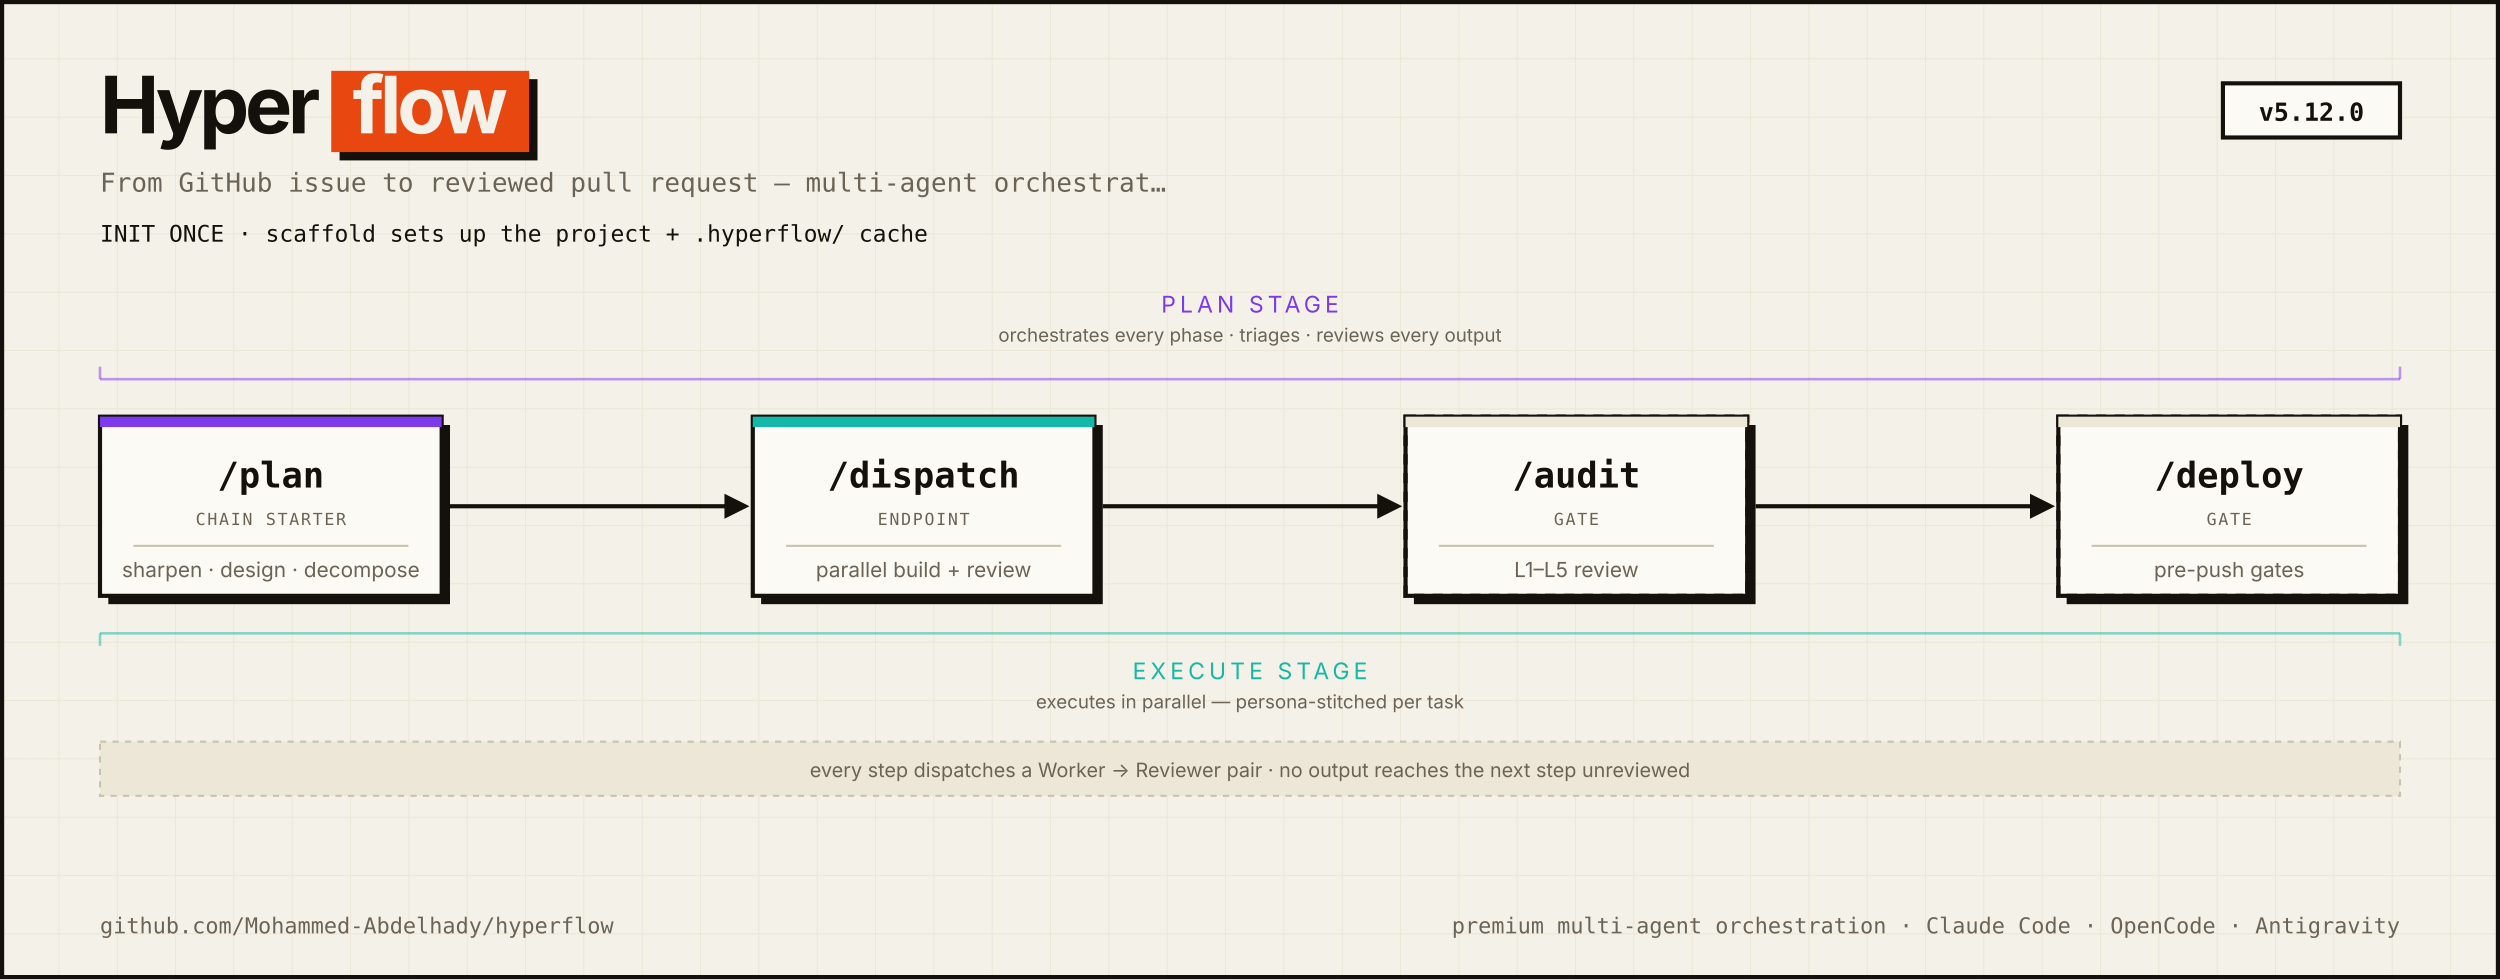
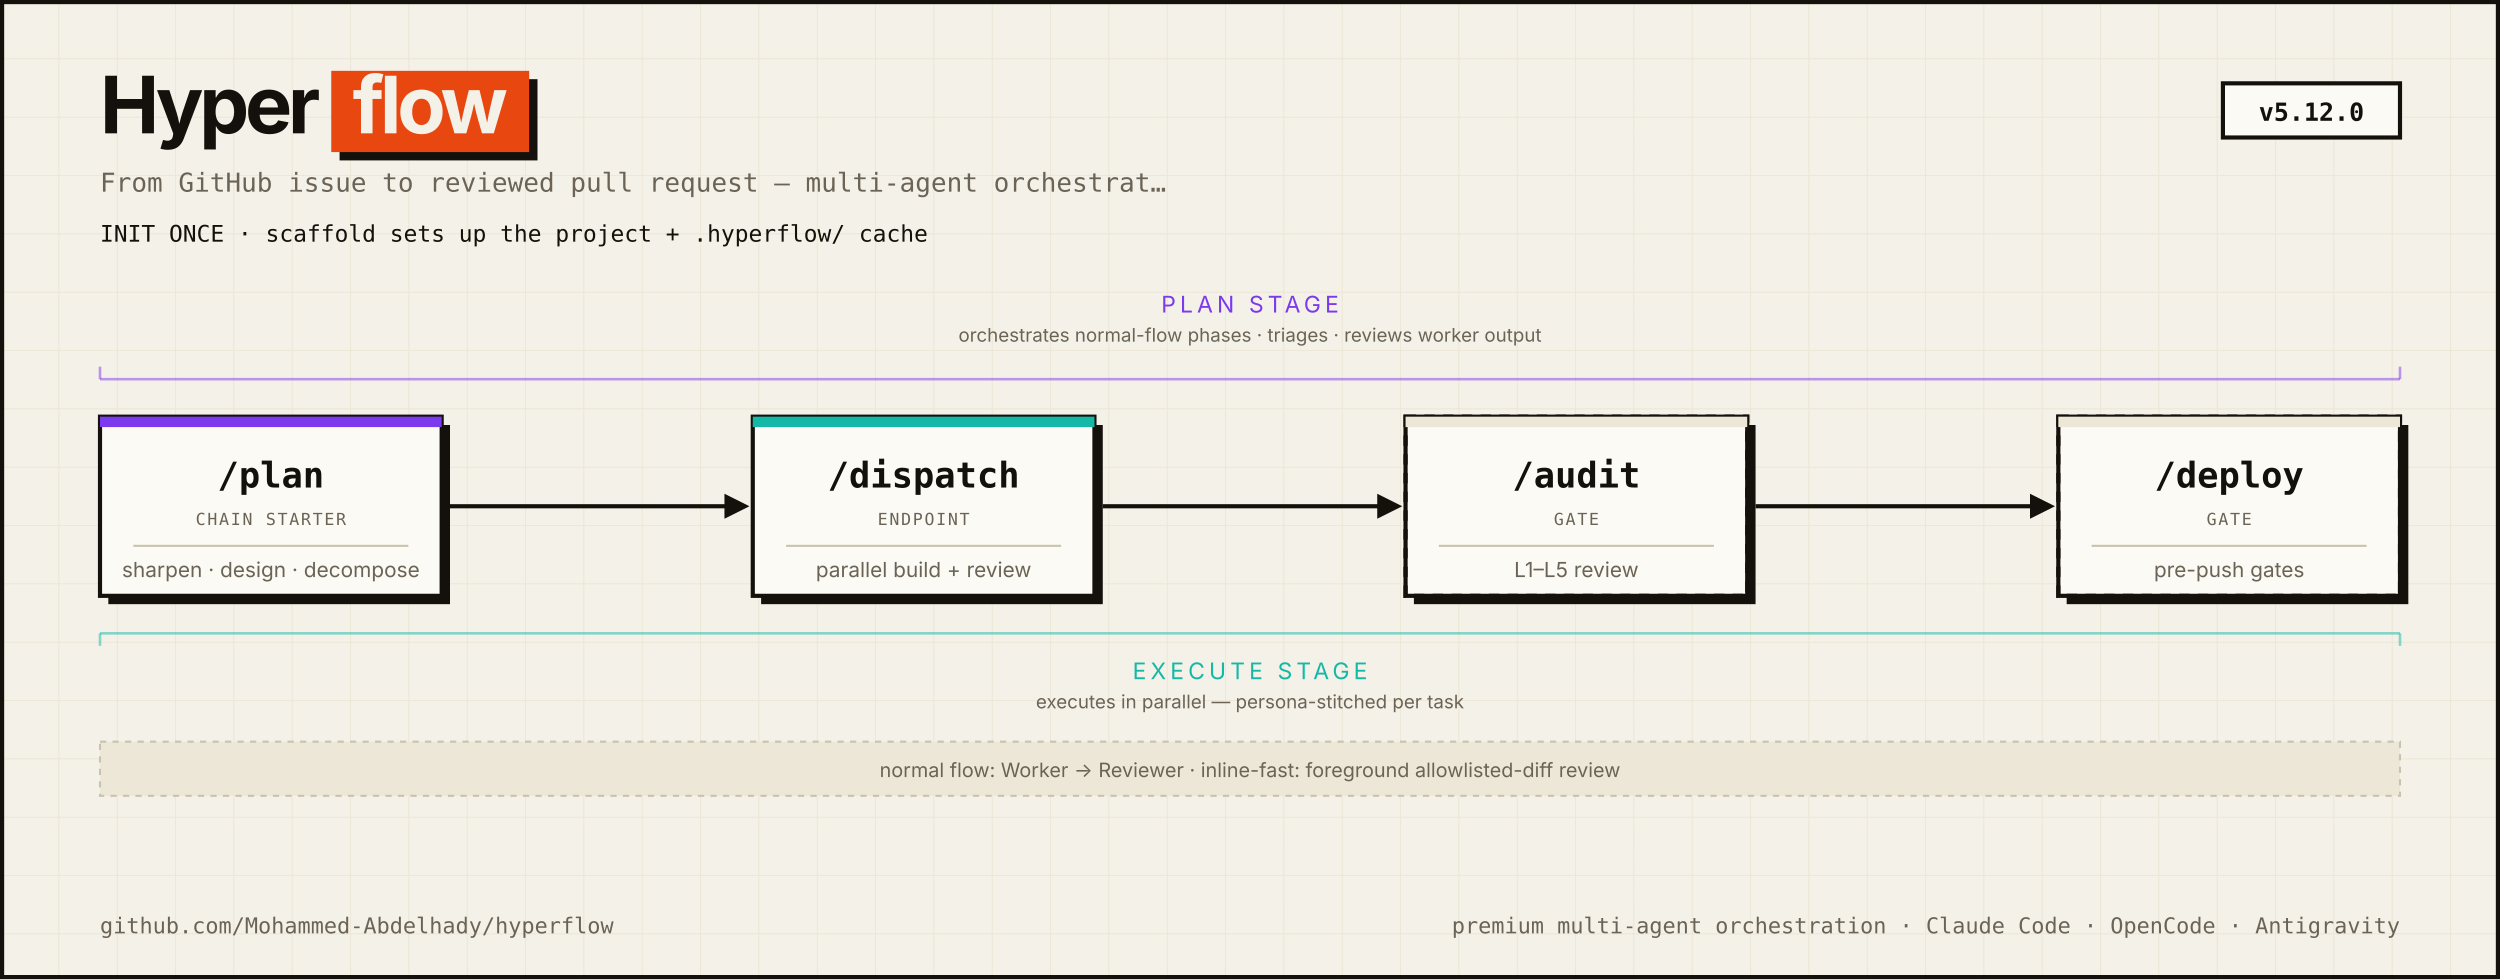
<svg xmlns="http://www.w3.org/2000/svg" viewBox="0 0 1200 470" width="1200" height="470" role="img" aria-labelledby="t d" font-family="'Space Grotesk', ui-sans-serif, -apple-system, BlinkMacSystemFont, system-ui, sans-serif">
  <defs>
    <pattern id="grid" width="28" height="28" patternUnits="userSpaceOnUse">
      <path d="M28 0 L0 0 0 28" fill="none" stroke="#ECE7D7" stroke-width="1" />
    </pattern>
    <marker id="arr" viewBox="0 0 10 10" refX="8" refY="5" markerWidth="6" markerHeight="6" orient="auto">
      <path d="M0,0 L10,5 L0,10 Z" fill="#14110C" />
    </marker>
  </defs>
  <rect x="0" y="0" width="1200" height="470" fill="#F4F1E8" />
  <rect x="0" y="0" width="1200" height="470" fill="url(#grid)" />
  <rect x="1" y="1" width="1198" height="468" fill="none" stroke="#14110C" stroke-width="2" />
  <text x="48" y="64" fill="#14110C" font-size="38" font-weight="700" text-anchor="start" letter-spacing="-2">Hyper</text>
  <rect x="163" y="38" width="95" height="39" fill="#14110C" />
  <rect x="159" y="34" width="95" height="39" fill="#E8470F" />
  <text x="206.5" y="64" fill="#F4F1E8" font-size="38" font-weight="700" text-anchor="middle" letter-spacing="-2">flow</text>
  <rect x="1067" y="40" width="85" height="26" fill="#FBFAF4" stroke="#14110C" stroke-width="2" />
  <text x="1109.5" y="58" fill="#14110C" font-size="12" font-weight="700" text-anchor="middle" font-family="'JetBrains Mono', ui-monospace, SFMono-Regular, Menlo, monospace">v5.12.0</text>
  <text x="48" y="92" fill="#6B6456" font-size="12.5" font-weight="400" text-anchor="start" font-family="'JetBrains Mono', ui-monospace, SFMono-Regular, Menlo, monospace">From GitHub issue to reviewed pull request — multi-agent orchestrat…</text>
  <text x="48" y="116" fill="#14110C" font-size="11" font-weight="400" text-anchor="start" font-family="'JetBrains Mono', ui-monospace, SFMono-Regular, Menlo, monospace">INIT ONCE  ·  scaffold sets up the project + .hyperflow/ cache</text>
  <text x="600.0" y="150" fill="#7C3AED" font-size="11" font-weight="400" text-anchor="middle" letter-spacing="0.18em">PLAN STAGE</text>
-   <text x="600.0" y="164" fill="#6B6456" font-size="9" font-weight="400" text-anchor="middle">orchestrates every phase · triages · reviews every output</text>
+   <text x="600.0" y="164" fill="#6B6456" font-size="9" font-weight="400" text-anchor="middle">orchestrates normal-flow phases · triages · reviews worker output</text>
  <line x1="48" y1="182" x2="1152" y2="182" stroke="#7C3AED" stroke-width="1.25" stroke-opacity="0.5" />
  <line x1="48" y1="182" x2="48" y2="176" stroke="#7C3AED" stroke-width="1.25" stroke-opacity="0.5" />
  <line x1="1152" y1="182" x2="1152" y2="176" stroke="#7C3AED" stroke-width="1.25" stroke-opacity="0.5" />
  <rect x="52.0" y="204" width="164" height="86" fill="#14110C" />
  <rect x="48.0" y="200" width="164" height="86" fill="#FBFAF4" stroke="#14110C" stroke-width="2" />
  <rect x="48.0" y="200" width="164" height="5" fill="#7C3AED" />
  <text x="130.0" y="234" fill="#14110C" font-size="17" font-weight="700" text-anchor="middle" font-family="'JetBrains Mono', ui-monospace, SFMono-Regular, Menlo, monospace">/plan</text>
  <text x="130.0" y="252" fill="#6B6456" font-size="8" font-weight="400" text-anchor="middle" font-family="'JetBrains Mono', ui-monospace, SFMono-Regular, Menlo, monospace" letter-spacing="0.8">CHAIN STARTER</text>
  <line x1="64.0" y1="262" x2="196.0" y2="262" stroke="#C9C2AE" stroke-width="1" />
  <text x="130.0" y="277" fill="#6B6456" font-size="10" font-weight="400" text-anchor="middle">sharpen · design · decompose</text>
  <line x1="216.0" y1="243.0" x2="357.333" y2="243.0" stroke="#14110C" stroke-width="2" marker-end="url(#arr)" />
  <rect x="365.333" y="204" width="164" height="86" fill="#14110C" />
  <rect x="361.333" y="200" width="164" height="86" fill="#FBFAF4" stroke="#14110C" stroke-width="2" />
  <rect x="361.333" y="200" width="164" height="5" fill="#14B8A6" />
  <text x="443.333" y="234" fill="#14110C" font-size="17" font-weight="700" text-anchor="middle" font-family="'JetBrains Mono', ui-monospace, SFMono-Regular, Menlo, monospace">/dispatch</text>
  <text x="443.333" y="252" fill="#6B6456" font-size="8" font-weight="400" text-anchor="middle" font-family="'JetBrains Mono', ui-monospace, SFMono-Regular, Menlo, monospace" letter-spacing="0.8">ENDPOINT</text>
  <line x1="377.333" y1="262" x2="509.333" y2="262" stroke="#C9C2AE" stroke-width="1" />
  <text x="443.333" y="277" fill="#6B6456" font-size="10" font-weight="400" text-anchor="middle">parallel build + review</text>
  <line x1="529.333" y1="243.0" x2="670.667" y2="243.0" stroke="#14110C" stroke-width="2" marker-end="url(#arr)" />
  <rect x="678.667" y="204" width="164" height="86" fill="#14110C" />
  <rect x="674.667" y="200" width="164" height="86" fill="#FBFAF4" stroke="#14110C" stroke-width="2" />
  <rect x="674.667" y="200" width="164" height="86" fill="none" stroke="#14110C" stroke-width="2" stroke-dasharray="5 4" />
  <rect x="674.667" y="200" width="164" height="5" fill="#ECE7D7" />
  <text x="756.667" y="234" fill="#14110C" font-size="17" font-weight="700" text-anchor="middle" font-family="'JetBrains Mono', ui-monospace, SFMono-Regular, Menlo, monospace">/audit</text>
  <text x="756.667" y="252" fill="#6B6456" font-size="8" font-weight="400" text-anchor="middle" font-family="'JetBrains Mono', ui-monospace, SFMono-Regular, Menlo, monospace" letter-spacing="0.8">GATE</text>
  <line x1="690.667" y1="262" x2="822.667" y2="262" stroke="#C9C2AE" stroke-width="1" />
  <text x="756.667" y="277" fill="#6B6456" font-size="10" font-weight="400" text-anchor="middle">L1–L5 review</text>
  <line x1="842.667" y1="243.0" x2="984" y2="243.0" stroke="#14110C" stroke-width="2" marker-end="url(#arr)" />
  <rect x="992" y="204" width="164" height="86" fill="#14110C" />
  <rect x="988" y="200" width="164" height="86" fill="#FBFAF4" stroke="#14110C" stroke-width="2" />
  <rect x="988" y="200" width="164" height="86" fill="none" stroke="#14110C" stroke-width="2" stroke-dasharray="5 4" />
  <rect x="988" y="200" width="164" height="5" fill="#ECE7D7" />
  <text x="1070.0" y="234" fill="#14110C" font-size="17" font-weight="700" text-anchor="middle" font-family="'JetBrains Mono', ui-monospace, SFMono-Regular, Menlo, monospace">/deploy</text>
  <text x="1070.0" y="252" fill="#6B6456" font-size="8" font-weight="400" text-anchor="middle" font-family="'JetBrains Mono', ui-monospace, SFMono-Regular, Menlo, monospace" letter-spacing="0.8">GATE</text>
  <line x1="1004" y1="262" x2="1136.0" y2="262" stroke="#C9C2AE" stroke-width="1" />
  <text x="1070.0" y="277" fill="#6B6456" font-size="10" font-weight="400" text-anchor="middle">pre-push gates</text>
  <line x1="48" y1="304" x2="1152" y2="304" stroke="#14B8A6" stroke-width="1.25" stroke-opacity="0.5" />
  <line x1="48" y1="304" x2="48" y2="310" stroke="#14B8A6" stroke-width="1.25" stroke-opacity="0.5" />
  <line x1="1152" y1="304" x2="1152" y2="310" stroke="#14B8A6" stroke-width="1.25" stroke-opacity="0.5" />
  <text x="600.0" y="326" fill="#14B8A6" font-size="11" font-weight="400" text-anchor="middle" letter-spacing="0.18em">EXECUTE STAGE</text>
  <text x="600.0" y="340" fill="#6B6456" font-size="9" font-weight="400" text-anchor="middle">executes in parallel — persona-stitched per task</text>
  <rect x="48" y="356" width="1104" height="26" fill="#ECE7D7" stroke="#C9C2AE" stroke-width="1" stroke-dasharray="3 3" />
-   <text x="600.0" y="373" fill="#6B6456" font-size="9.5" font-weight="400" text-anchor="middle">every step dispatches a Worker → Reviewer pair · no output reaches the next step unreviewed</text>
+   <text x="600.0" y="373" fill="#6B6456" font-size="9.5" font-weight="400" text-anchor="middle">normal flow: Worker → Reviewer · inline-fast: foreground allowlisted-diff review</text>
  <text x="48" y="448" fill="#6B6456" font-size="10.5" font-weight="400" text-anchor="start" font-family="'JetBrains Mono', ui-monospace, SFMono-Regular, Menlo, monospace">github.com/Mohammed-Abdelhady/hyperflow</text>
  <text x="1152" y="448" fill="#6B6456" font-size="10.5" font-weight="400" text-anchor="end" font-family="'JetBrains Mono', ui-monospace, SFMono-Regular, Menlo, monospace">premium multi-agent orchestration · Claude Code · OpenCode · Antigravity</text>
</svg>
